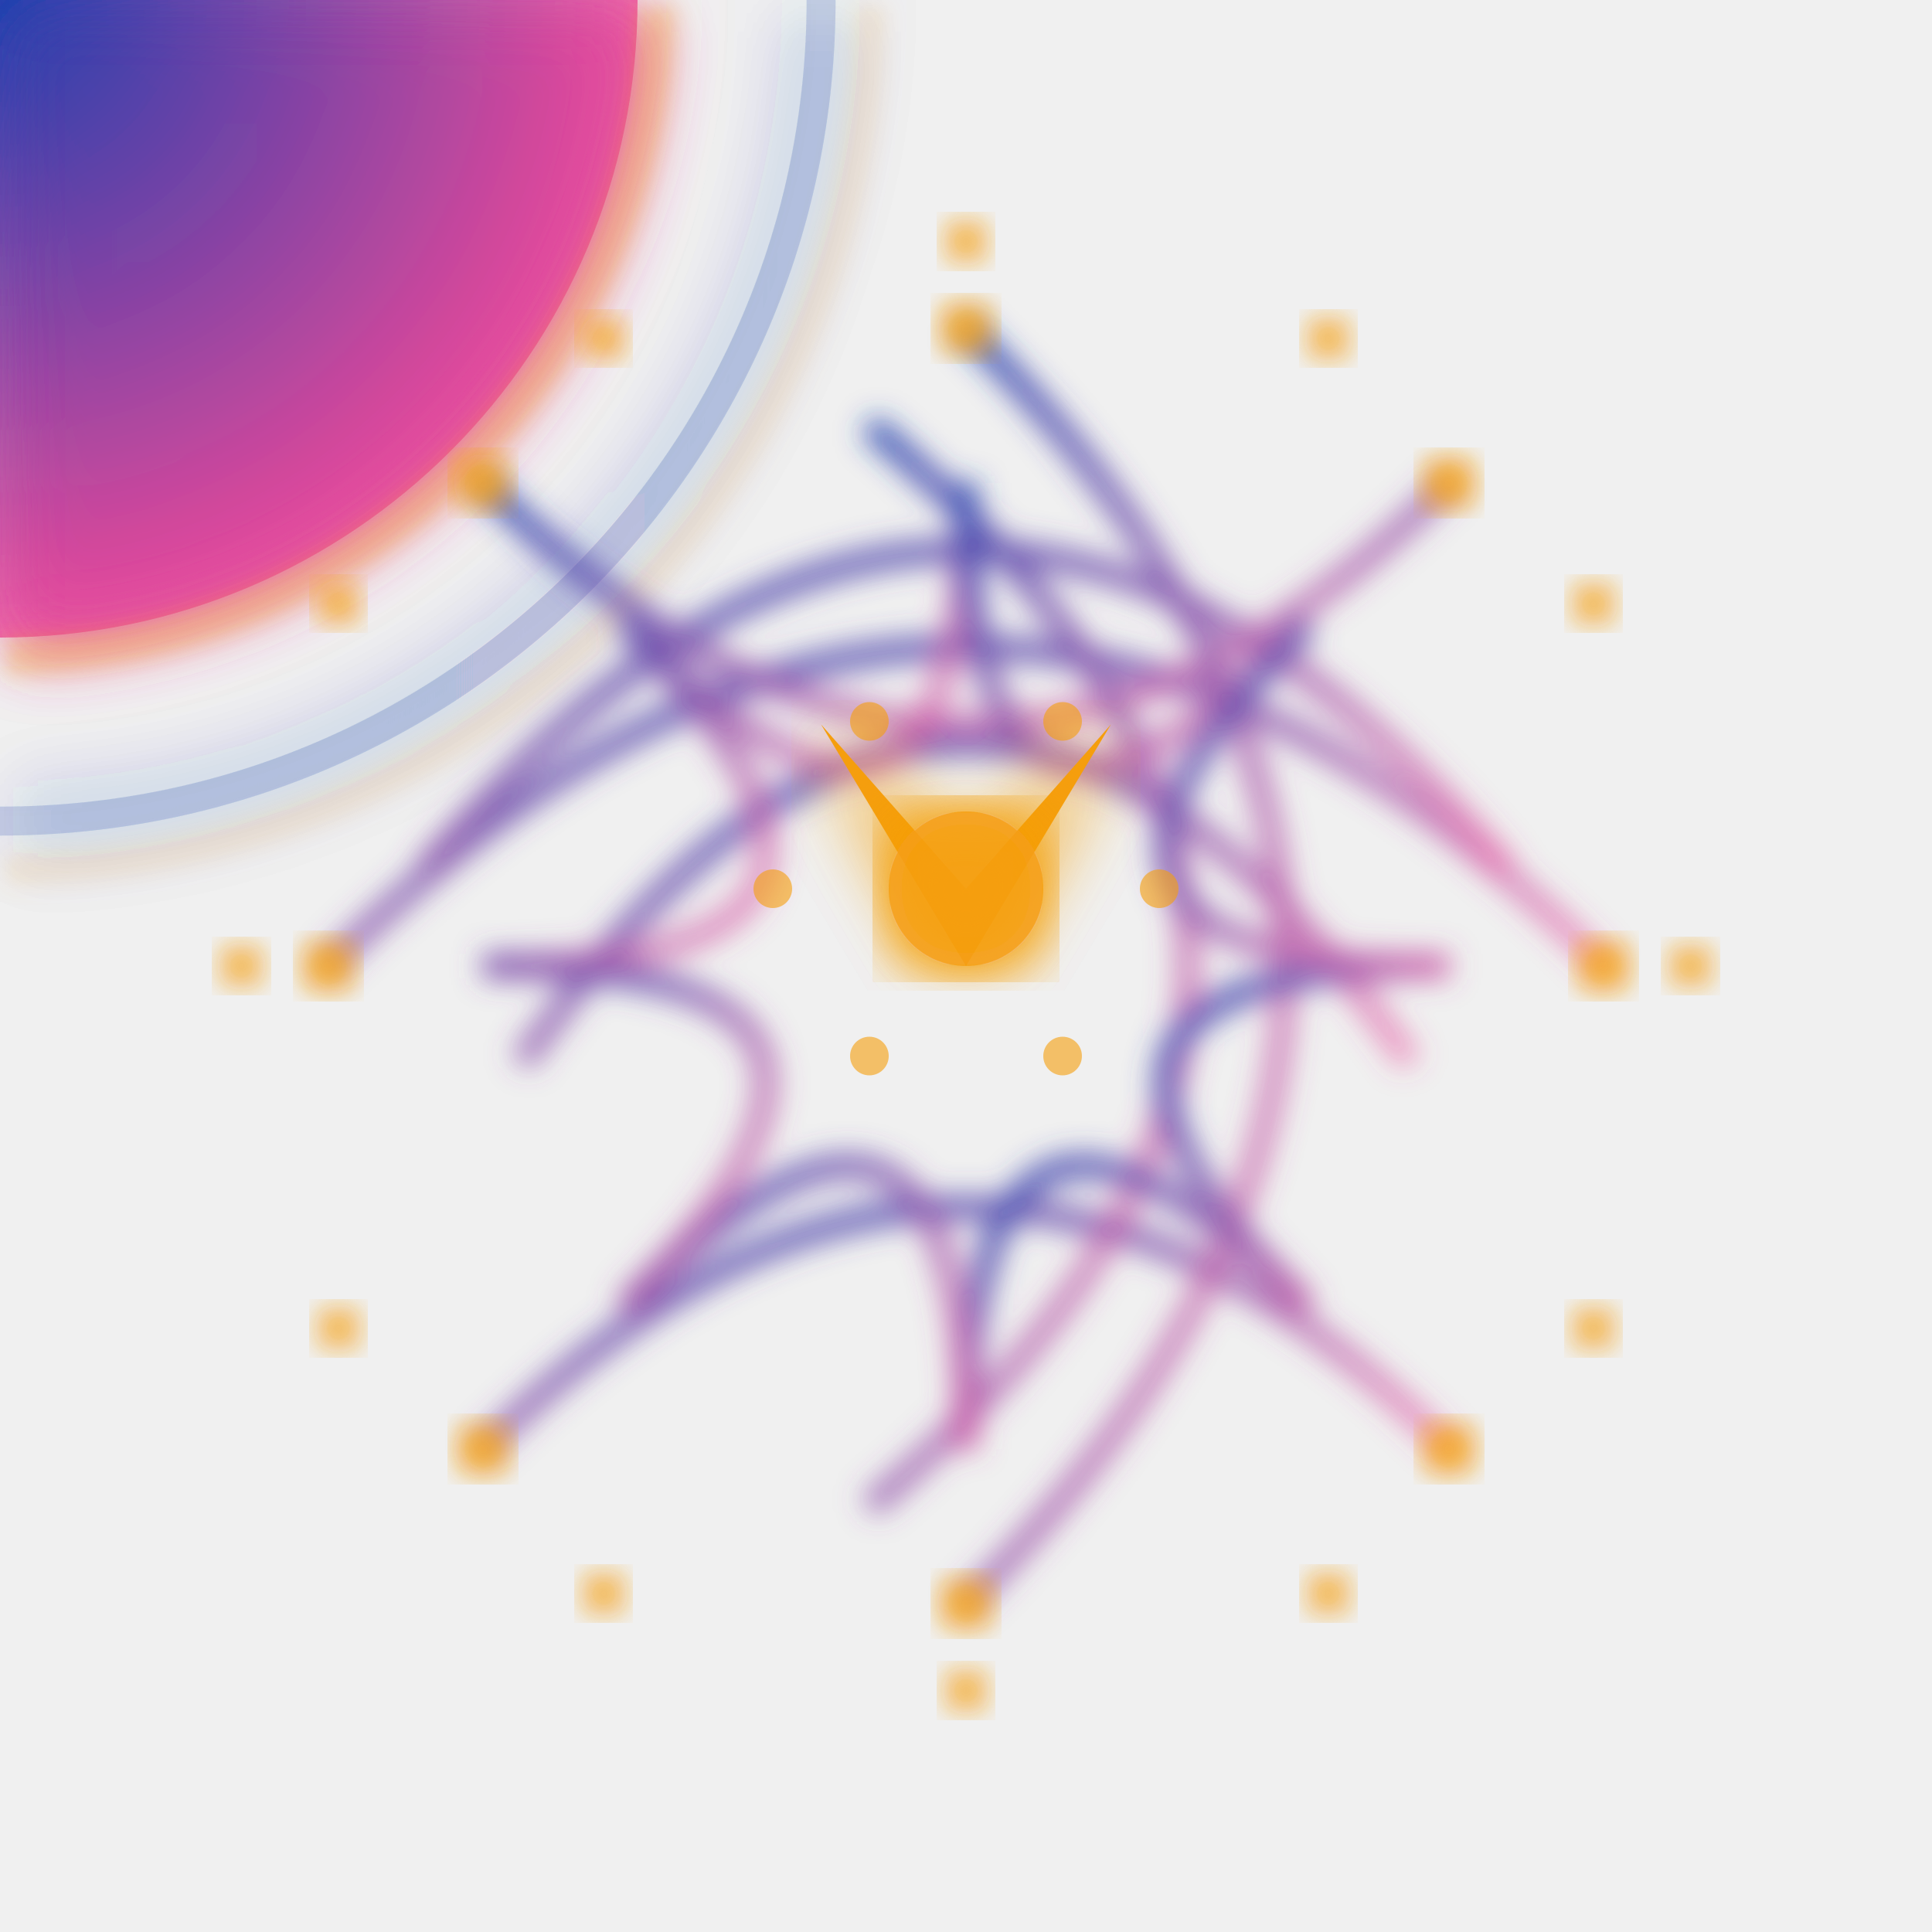
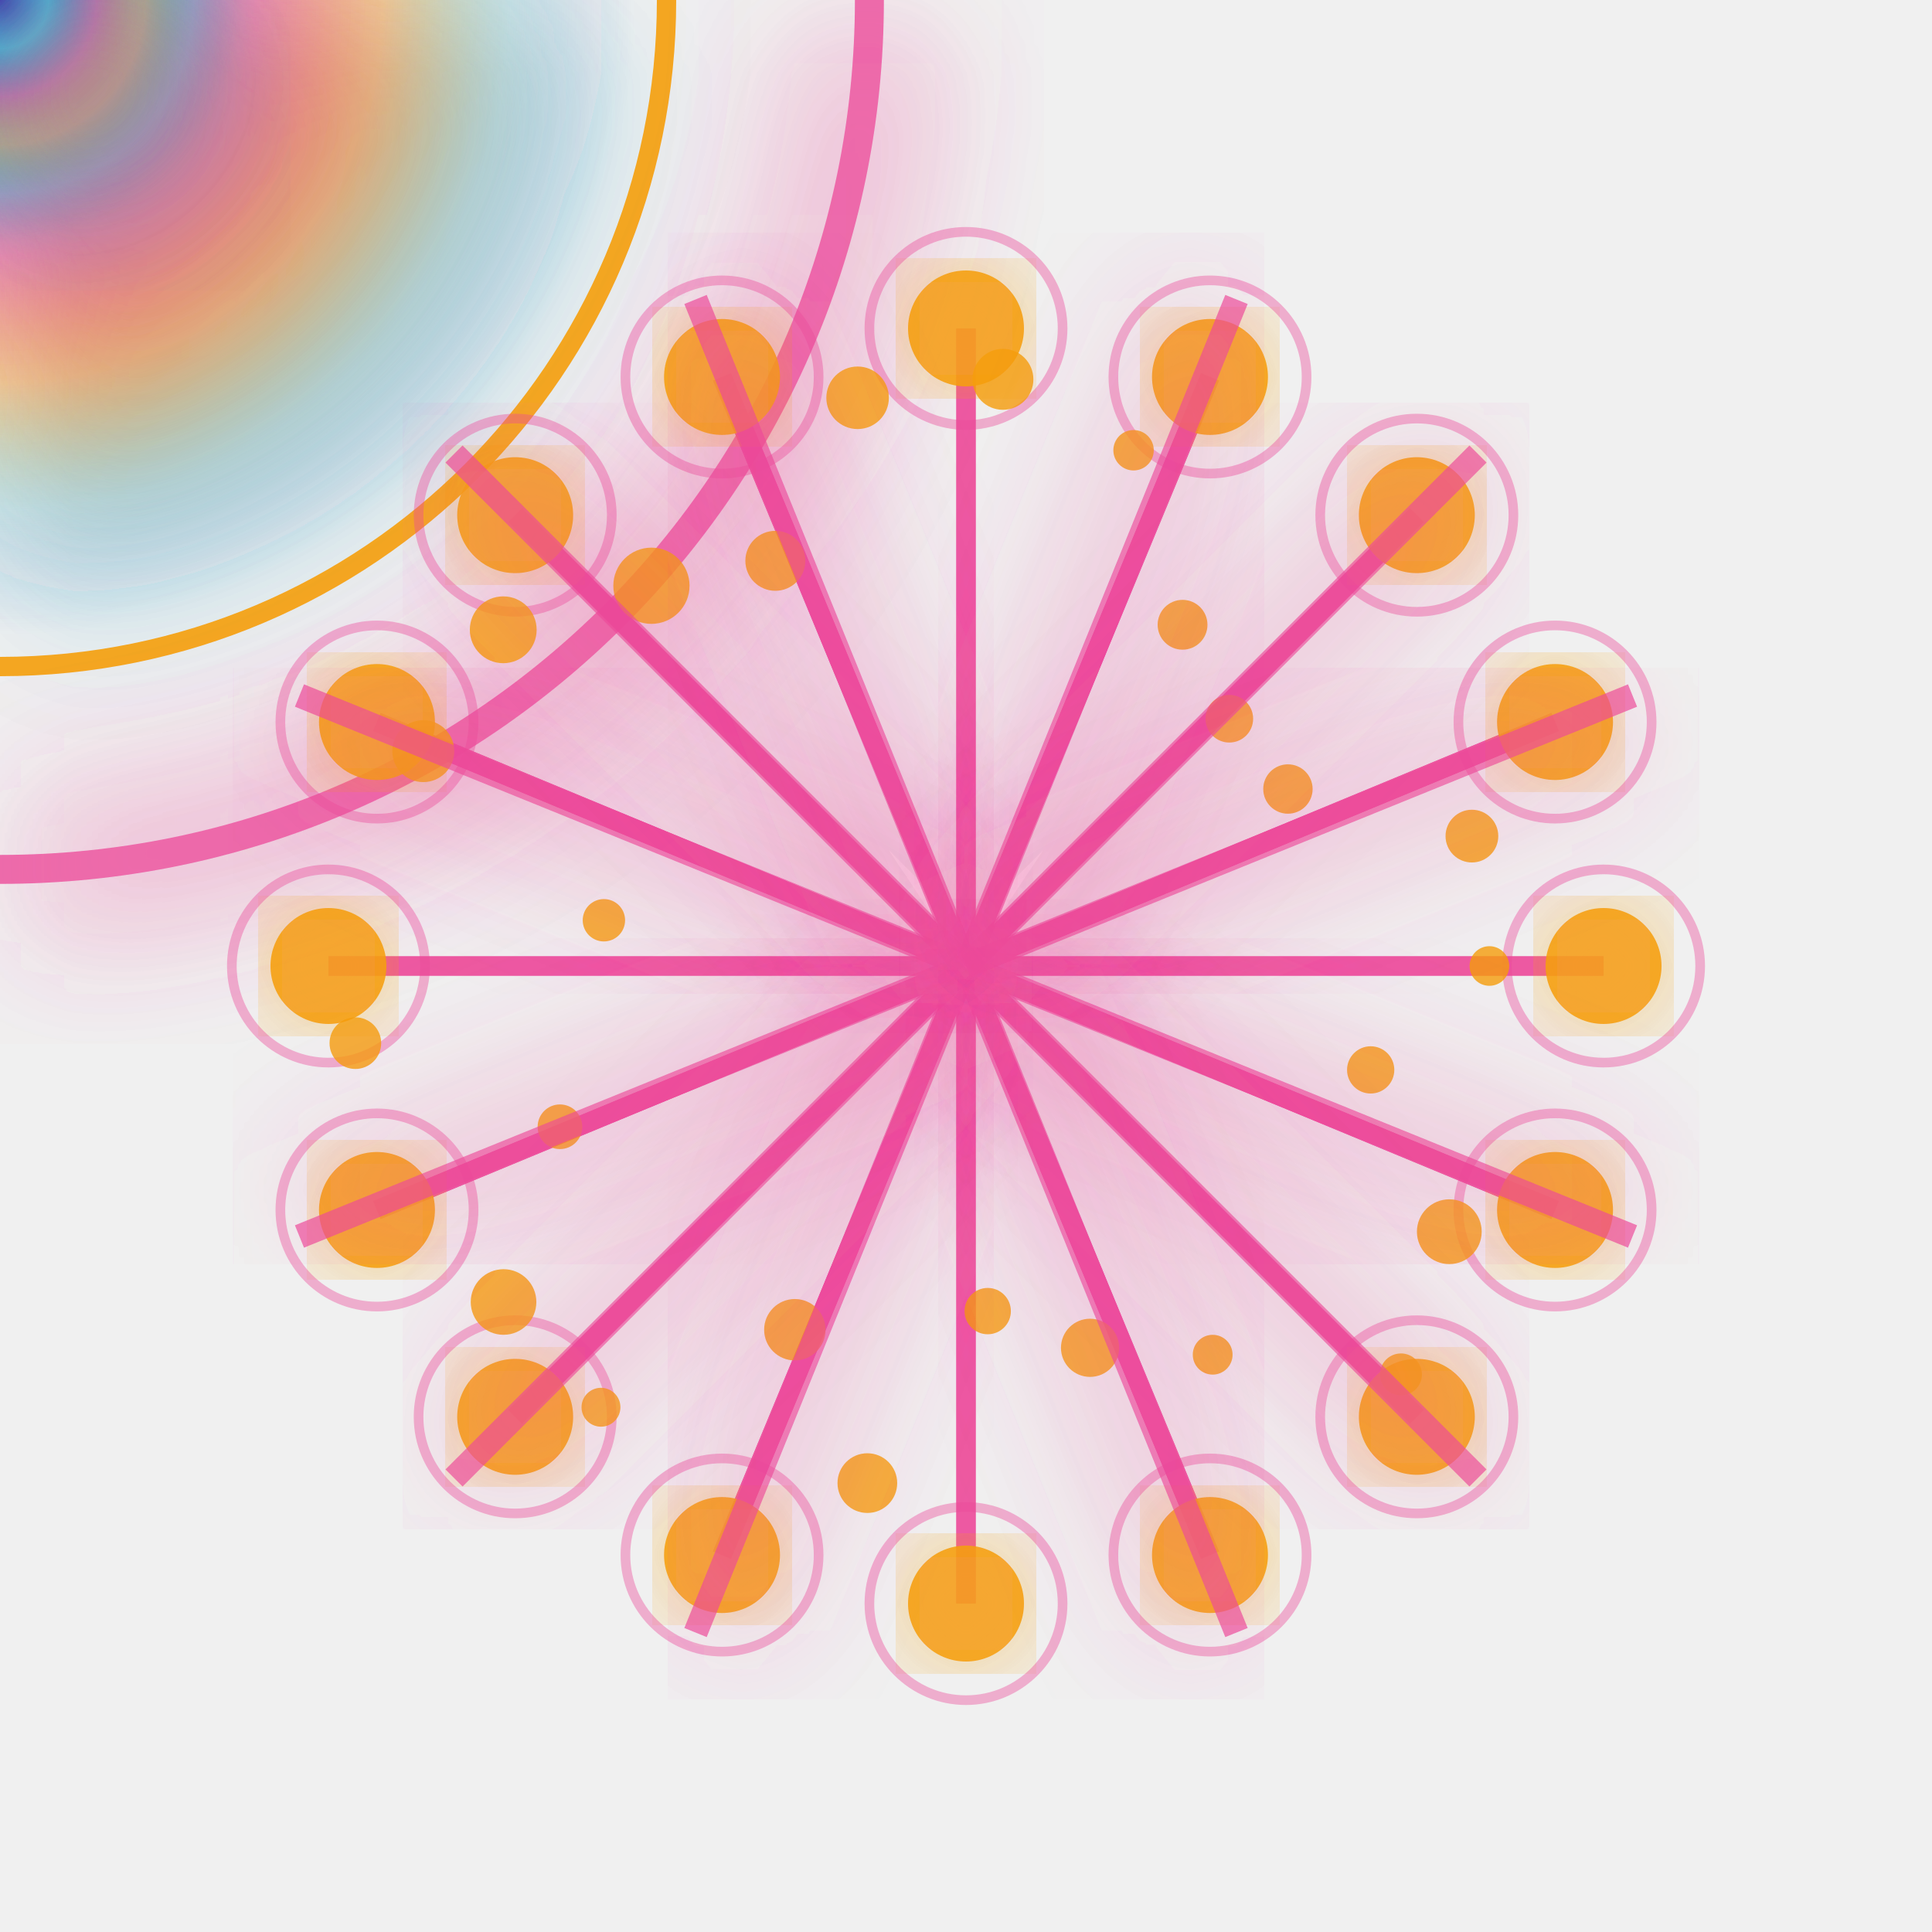
<svg xmlns="http://www.w3.org/2000/svg" baseProfile="full" height="200" version="1.1" viewBox="0 0 200 200" width="200">
  <defs>
-     <radialGradient cx="50%" cy="50%" id="advancedMoonGradient-creative" r="50%">
+     <radialGradient cx="50%" cy="50%" id="aiMoonGradient-creative" r="50%">
      <stop offset="0%" stop-color="#1e40af" stop-opacity="1.0" />
-       <stop offset="100%" stop-color="#ec4899" stop-opacity="0.8" />
+       <stop offset="20%" stop-color="#06b6d4" stop-opacity="0.8" />
+       <stop offset="40%" stop-color="#ec4899" stop-opacity="0.6" />
+       <stop offset="60%" stop-color="#f59e0b" stop-opacity="0.4" />
+       <stop offset="80%" stop-color="#06b6d4" stop-opacity="0.2" />
+       <stop offset="100%" stop-color="#1e40af" stop-opacity="0.0" />
    </radialGradient>
-     <radialGradient cx="50%" cy="50%" id="borderGradient-creative" r="50%">
-       <stop offset="0%" stop-color="#f59e0b" stop-opacity="0.8" />
-       <stop offset="100%" stop-color="#1e40af" stop-opacity="0.2" />
-     </radialGradient>
-     <filter id="mainGlow-creative">
-       <feGaussianBlur in="SourceGraphic" stdDeviation="4.0" />
+     <filter id="aiMainGlow-creative">
+       <feGaussianBlur in="SourceGraphic" stdDeviation="8.0" />
      <feMerge>
        <feMergeNode in="SourceGraphic" />
        <feMergeNode />
        <feMergeNode />
      </feMerge>
    </filter>
-     <filter id="detailGlow-creative">
-       <feGaussianBlur in="SourceGraphic" stdDeviation="1.5" />
+     <filter id="aiTurbulence-creative">
+       <feTurbulence baseFrequency="0.005" numOctaves="6" seed="42" stitchTiles="stitch" type="fractalNoise" />
    </filter>
-     <filter id="turbulence-creative">
-       <feTurbulence baseFrequency="0.02" numOctaves="3" seed="1" stitchTiles="stitch" type="fractalNoise" />
-       <feDisplacementMap in="SourceGraphic" in2="SourceGraphic" scale="8" />
-     </filter>
-     <mask id="depthMask-creative">
+     <mask id="aiDepthMask-creative">
      <circle cx="0" cy="0" fill="white" r="45%" />
    </mask>
-     <linearGradient id="neuralGradient-creative" x1="0%" x2="100%" y1="0%" y2="100%">
-       <stop offset="0%" stop-color="#1e40af" stop-opacity="1.0" />
-       <stop offset="100%" stop-color="#ec4899" stop-opacity="0.6" />
-     </linearGradient>
+     <pattern height="30" id="aiNeuralPattern-creative" patternUnits="userSpaceOnUse" width="30" x="0" y="0">
+       <line opacity="0.4" stroke="#ec4899" stroke-width="0.8" x1="0" x2="0" y1="0" y2="30" />
+       <line opacity="0.4" stroke="#ec4899" stroke-width="0.8" x1="0" x2="30" y1="0" y2="0" />
+       <line opacity="0.4" stroke="#ec4899" stroke-width="0.8" x1="5" x2="5" y1="0" y2="30" />
+       <line opacity="0.4" stroke="#ec4899" stroke-width="0.8" x1="0" x2="30" y1="5" y2="5" />
+       <line opacity="0.4" stroke="#ec4899" stroke-width="0.8" x1="10" x2="10" y1="0" y2="30" />
+       <line opacity="0.4" stroke="#ec4899" stroke-width="0.8" x1="0" x2="30" y1="10" y2="10" />
+       <line opacity="0.4" stroke="#ec4899" stroke-width="0.8" x1="15" x2="15" y1="0" y2="30" />
+       <line opacity="0.4" stroke="#ec4899" stroke-width="0.8" x1="0" x2="30" y1="15" y2="15" />
+       <line opacity="0.4" stroke="#ec4899" stroke-width="0.8" x1="20" x2="20" y1="0" y2="30" />
+       <line opacity="0.4" stroke="#ec4899" stroke-width="0.8" x1="0" x2="30" y1="20" y2="20" />
+       <line opacity="0.4" stroke="#ec4899" stroke-width="0.8" x1="25" x2="25" y1="0" y2="30" />
+       <line opacity="0.4" stroke="#ec4899" stroke-width="0.8" x1="0" x2="30" y1="25" y2="25" />
+       <line opacity="0.4" stroke="#ec4899" stroke-width="0.8" x1="30" x2="30" y1="0" y2="30" />
+       <line opacity="0.4" stroke="#ec4899" stroke-width="0.8" x1="0" x2="30" y1="30" y2="30" />
+     </pattern>
  </defs>
-   <circle cx="0" cy="0" fill="none" filter="url(#mainGlow-creative)" opacity="1.0" r="85" stroke="url(#borderGradient-creative)" stroke-width="3">
-     <animate attributeName="opacity" dur="2.0s" repeatCount="indefinite" values="1.0;0.3;1.0" />
-   </circle>
-   <circle cx="0" cy="0" fill="none" filter="url(#detailGlow-creative)" opacity="0.4" r="90" stroke="#f59e0b" stroke-width="1">
-     <animate attributeName="r" dur="1.5s" repeatCount="indefinite" values="90;100;90" />
-   </circle>
-   <circle cx="0" cy="0" fill="url(#advancedMoonGradient-creative)" filter="url(#mainGlow-creative)" r="66">
-     <animate attributeName="r" dur="1.25s" repeatCount="indefinite" values="66;71.28;66" />
-   </circle>
-   <circle cx="0" cy="0" fill="none" filter="url(#detailGlow-creative)" opacity="0.6" r="68" stroke="#f59e0b" stroke-width="2" />
-   <g fill="none" filter="url(#detailGlow-creative)" opacity="0.9" stroke="url(#neuralGradient-creative)" stroke-width="2.5">
-     <path d="M34 100 Q100 34 166 100">
-       <animate attributeName="stroke-dashoffset" begin="0.0s" dur="2.5s" repeatCount="indefinite" values="0;-200;0" />
-       <animate attributeName="opacity" begin="0.0s" dur="2.0s" repeatCount="indefinite" values="0.9;0.4;0.9" />
-     </path>
-     <path d="M44 90 Q100 24 156 90">
-       <animate attributeName="stroke-dashoffset" begin="0.3s" dur="2.5s" repeatCount="indefinite" values="0;-200;0" />
-       <animate attributeName="opacity" begin="0.2s" dur="2.0s" repeatCount="indefinite" values="0.9;0.4;0.9" />
-     </path>
-     <path d="M54 110 Q100 44 146 110">
-       <animate attributeName="stroke-dashoffset" begin="0.6s" dur="2.5s" repeatCount="indefinite" values="0;-200;0" />
-       <animate attributeName="opacity" begin="0.4s" dur="2.0s" repeatCount="indefinite" values="0.9;0.4;0.9" />
-     </path>
-     <path d="M50 50 Q100 100 150 50">
-       <animate attributeName="stroke-dashoffset" begin="0.9s" dur="2.5s" repeatCount="indefinite" values="0;-200;0" />
-       <animate attributeName="opacity" begin="0.6s" dur="2.0s" repeatCount="indefinite" values="0.9;0.4;0.9" />
-     </path>
-     <path d="M50 150 Q100 100 150 150">
-       <animate attributeName="stroke-dashoffset" begin="1.2s" dur="2.5s" repeatCount="indefinite" values="0;-200;0" />
-       <animate attributeName="opacity" begin="0.8s" dur="2.0s" repeatCount="indefinite" values="0.9;0.4;0.9" />
-     </path>
-     <path d="M100 34 Q166 100 100 166">
-       <animate attributeName="stroke-dashoffset" begin="1.5s" dur="2.5s" repeatCount="indefinite" values="0;-200;0" />
-       <animate attributeName="opacity" begin="1.0s" dur="2.0s" repeatCount="indefinite" values="0.9;0.4;0.9" />
-     </path>
-     <path d="M90 44 Q156 100 90 156">
-       <animate attributeName="stroke-dashoffset" begin="1.8s" dur="2.5s" repeatCount="indefinite" values="0;-200;0" />
-       <animate attributeName="opacity" begin="1.2s" dur="2.0s" repeatCount="indefinite" values="0.9;0.4;0.9" />
-     </path>
-     <path d="M150.0 100.0 Q100 100 135.355 135.355">
-       <animate attributeName="stroke-dashoffset" begin="2.1s" dur="2.5s" repeatCount="indefinite" values="0;-200;0" />
-       <animate attributeName="opacity" begin="1.4s" dur="2.0s" repeatCount="indefinite" values="0.9;0.4;0.9" />
-     </path>
-     <path d="M135.355 135.355 Q100 100 100.0 150.0">
-       <animate attributeName="stroke-dashoffset" begin="2.4s" dur="2.5s" repeatCount="indefinite" values="0;-200;0" />
-       <animate attributeName="opacity" begin="1.6s" dur="2.0s" repeatCount="indefinite" values="0.9;0.4;0.9" />
-     </path>
-     <path d="M100.0 150.0 Q100 100 64.645 135.355">
-       <animate attributeName="stroke-dashoffset" begin="2.7s" dur="2.5s" repeatCount="indefinite" values="0;-200;0" />
-       <animate attributeName="opacity" begin="1.8s" dur="2.0s" repeatCount="indefinite" values="0.9;0.4;0.9" />
-     </path>
-     <path d="M64.645 135.355 Q100 100 50.0 100.0">
-       <animate attributeName="stroke-dashoffset" begin="3.0s" dur="2.5s" repeatCount="indefinite" values="0;-200;0" />
-       <animate attributeName="opacity" begin="2.0s" dur="2.0s" repeatCount="indefinite" values="0.9;0.4;0.9" />
-     </path>
-     <path d="M50.0 100.0 Q100 100 64.645 64.645">
-       <animate attributeName="stroke-dashoffset" begin="3.3s" dur="2.5s" repeatCount="indefinite" values="0;-200;0" />
-       <animate attributeName="opacity" begin="2.2s" dur="2.0s" repeatCount="indefinite" values="0.9;0.4;0.9" />
-     </path>
-     <path d="M64.645 64.645 Q100 100 100 50.0">
-       <animate attributeName="stroke-dashoffset" begin="3.6s" dur="2.5s" repeatCount="indefinite" values="0;-200;0" />
-       <animate attributeName="opacity" begin="2.4s" dur="2.0s" repeatCount="indefinite" values="0.9;0.4;0.9" />
-     </path>
-     <path d="M100 50.0 Q100 100 135.355 64.645">
-       <animate attributeName="stroke-dashoffset" begin="3.9s" dur="2.5s" repeatCount="indefinite" values="0;-200;0" />
-       <animate attributeName="opacity" begin="2.6s" dur="2.0s" repeatCount="indefinite" values="0.9;0.4;0.9" />
-     </path>
-     <path d="M135.355 64.645 Q100 100 150.0 100">
-       <animate attributeName="stroke-dashoffset" begin="4.2s" dur="2.5s" repeatCount="indefinite" values="0;-200;0" />
-       <animate attributeName="opacity" begin="2.8s" dur="2.0s" repeatCount="indefinite" values="0.9;0.4;0.9" />
-     </path>
+   <circle cx="0" cy="0" fill="url(#aiMoonGradient-creative)" filter="url(#aiMainGlow-creative)" r="66" />
+   <circle cx="0" cy="0" fill="none" opacity="0.9" r="69" stroke="#f59e0b" stroke-width="2" />
+   <circle cx="0" cy="0" fill="none" filter="url(#aiMainGlow-creative)" opacity="0.8" r="90" stroke="#ec4899" stroke-width="3">
+     <animate attributeName="opacity" dur="2.5s" repeatCount="indefinite" values="0.8;0.2;0.8" />
+   </circle>
+   <circle cx="0" cy="0" fill="url(#aiMoonGradient-creative)" filter="url(#aiMainGlow-creative)" r="25" />
+   <g filter="url(#aiMainGlow-creative)" opacity="0.9">
+     <path d="M92 88 L100 96 L108 88 L100 100 Z" fill="white" opacity="0.9" />
  </g>
-   <circle cx="34" cy="100" fill="#f59e0b" filter="url(#detailGlow-creative)" opacity="0.8" r="3">
-     <animate attributeName="opacity" begin="0.0s" dur="1.0s" repeatCount="indefinite" values="0.8;1.0;0.8" />
-   </circle>
-   <circle cx="166" cy="100" fill="#f59e0b" filter="url(#detailGlow-creative)" opacity="0.8" r="3">
-     <animate attributeName="opacity" begin="0.2s" dur="1.0s" repeatCount="indefinite" values="0.8;1.0;0.8" />
-   </circle>
-   <circle cx="100" cy="34" fill="#f59e0b" filter="url(#detailGlow-creative)" opacity="0.8" r="3">
-     <animate attributeName="opacity" begin="0.4s" dur="1.0s" repeatCount="indefinite" values="0.8;1.0;0.8" />
-   </circle>
-   <circle cx="100" cy="166" fill="#f59e0b" filter="url(#detailGlow-creative)" opacity="0.8" r="3">
-     <animate attributeName="opacity" begin="0.6s" dur="1.0s" repeatCount="indefinite" values="0.8;1.0;0.8" />
-   </circle>
-   <circle cx="50" cy="50" fill="#f59e0b" filter="url(#detailGlow-creative)" opacity="0.8" r="3">
-     <animate attributeName="opacity" begin="0.8s" dur="1.0s" repeatCount="indefinite" values="0.8;1.0;0.8" />
-   </circle>
-   <circle cx="150" cy="50" fill="#f59e0b" filter="url(#detailGlow-creative)" opacity="0.8" r="3">
-     <animate attributeName="opacity" begin="1.0s" dur="1.0s" repeatCount="indefinite" values="0.8;1.0;0.8" />
-   </circle>
-   <circle cx="50" cy="150" fill="#f59e0b" filter="url(#detailGlow-creative)" opacity="0.8" r="3">
-     <animate attributeName="opacity" begin="1.2s" dur="1.0s" repeatCount="indefinite" values="0.8;1.0;0.8" />
-   </circle>
-   <circle cx="150" cy="150" fill="#f59e0b" filter="url(#detailGlow-creative)" opacity="0.8" r="3">
-     <animate attributeName="opacity" begin="1.4s" dur="1.0s" repeatCount="indefinite" values="0.8;1.0;0.8" />
-   </circle>
-   <g>
-     <path d="M85 75 L100 92 L115 75 L100 100 Z" fill="#f59e0b" filter="url(#mainGlow-creative)">
-       <animate attributeName="opacity" dur="1.0s" repeatCount="indefinite" values="0.9;1.0;0.9" />
-     </path>
-     <circle cx="100" cy="92" fill="#f59e0b" filter="url(#mainGlow-creative)" opacity="0.9" r="8">
-       <animate attributeName="r" dur="1.25s" repeatCount="indefinite" values="8;12;8" />
-     </circle>
-     <g>
-       <circle cx="120.0" cy="92.0" fill="#f59e0b" opacity="0.6" r="2">
-         <animate attributeName="opacity" begin="0.0s" dur="1.5s" repeatCount="indefinite" values="0.6;1.0;0.6" />
-       </circle>
-       <circle cx="110.0" cy="109.321" fill="#f59e0b" opacity="0.6" r="2">
-         <animate attributeName="opacity" begin="0.3s" dur="1.5s" repeatCount="indefinite" values="0.6;1.0;0.6" />
-       </circle>
-       <circle cx="90.0" cy="109.321" fill="#f59e0b" opacity="0.6" r="2">
-         <animate attributeName="opacity" begin="0.6s" dur="1.5s" repeatCount="indefinite" values="0.6;1.0;0.6" />
-       </circle>
-       <circle cx="80.0" cy="92.0" fill="#f59e0b" opacity="0.6" r="2">
-         <animate attributeName="opacity" begin="0.9s" dur="1.5s" repeatCount="indefinite" values="0.6;1.0;0.6" />
-       </circle>
-       <circle cx="90" cy="74.679" fill="#f59e0b" opacity="0.6" r="2">
-         <animate attributeName="opacity" begin="1.2s" dur="1.5s" repeatCount="indefinite" values="0.6;1.0;0.6" />
-       </circle>
-       <circle cx="110.0" cy="74.679" fill="#f59e0b" opacity="0.6" r="2">
-         <animate attributeName="opacity" begin="1.5s" dur="1.5s" repeatCount="indefinite" values="0.6;1.0;0.6" />
-       </circle>
-     </g>
+   <g fill="none" opacity="0.9" stroke="#ec4899" stroke-width="2">
+     <path d="M166.0,100.0 L34.0,100" />
+     <path d="M160.976,125.257 L39.024,74.743" />
+     <path d="M146.669,146.669 L53.331,53.331" />
+     <path d="M125.257,160.976 L74.743,39.024" />
+     <path d="M100.0,166.0 L100,34.0" />
+     <path d="M74.743,160.976 L125.257,39.024" />
+     <path d="M53.331,146.669 L146.669,53.331" />
+     <path d="M39.024,125.257 L160.976,74.743" />
+     <path d="M34.0,100 L166.0,100" />
+     <path d="M39.024,74.743 L160.976,125.257" />
+     <path d="M53.331,53.331 L146.669,146.669" />
+     <path d="M74.743,39.024 L125.257,160.976" />
+     <path d="M100,34.0 L100,166.0" />
+     <path d="M125.257,39.024 L74.743,160.976" />
+     <path d="M146.669,53.331 L53.331,146.669" />
+     <path d="M160.976,74.743 L39.024,125.257" />
  </g>
-   <circle cx="175.0" cy="100.0" fill="#f59e0b" filter="url(#detailGlow-creative)" opacity="0.7" r="2.5">
-     <animate attributeName="opacity" begin="0.0s" dur="1.25s" repeatCount="indefinite" values="0.7;1.0;0.7" />
-     <animate attributeName="cx" begin="0.0s" dur="2.0s" repeatCount="indefinite" values="175.0;179.33;175.0" />
-     <animate attributeName="cy" begin="0.0s" dur="2.0s" repeatCount="indefinite" values="100.0;102.5;100.0" />
-   </circle>
-   <circle cx="164.952" cy="137.5" fill="#f59e0b" filter="url(#detailGlow-creative)" opacity="0.7" r="2.5">
-     <animate attributeName="opacity" begin="0.2s" dur="1.25s" repeatCount="indefinite" values="0.7;1.0;0.7" />
-     <animate attributeName="cx" begin="0.1s" dur="2.0s" repeatCount="indefinite" values="164.952;167.452;164.952" />
-     <animate attributeName="cy" begin="0.1s" dur="2.0s" repeatCount="indefinite" values="137.5;141.83;137.5" />
-   </circle>
-   <circle cx="137.5" cy="164.952" fill="#f59e0b" filter="url(#detailGlow-creative)" opacity="0.7" r="2.5">
-     <animate attributeName="opacity" begin="0.4s" dur="1.25s" repeatCount="indefinite" values="0.7;1.0;0.7" />
-     <animate attributeName="cx" begin="0.2s" dur="2.0s" repeatCount="indefinite" values="137.5;137.5;137.5" />
-     <animate attributeName="cy" begin="0.2s" dur="2.0s" repeatCount="indefinite" values="164.952;169.952;164.952" />
-   </circle>
-   <circle cx="100.0" cy="175.0" fill="#f59e0b" filter="url(#detailGlow-creative)" opacity="0.7" r="2.5">
-     <animate attributeName="opacity" begin="0.6s" dur="1.25s" repeatCount="indefinite" values="0.7;1.0;0.7" />
-     <animate attributeName="cx" begin="0.3s" dur="2.0s" repeatCount="indefinite" values="100.0;97.5;100.0" />
-     <animate attributeName="cy" begin="0.3s" dur="2.0s" repeatCount="indefinite" values="175.0;179.33;175.0" />
-   </circle>
-   <circle cx="62.5" cy="164.952" fill="#f59e0b" filter="url(#detailGlow-creative)" opacity="0.7" r="2.5">
-     <animate attributeName="opacity" begin="0.8s" dur="1.25s" repeatCount="indefinite" values="0.7;1.0;0.7" />
-     <animate attributeName="cx" begin="0.4s" dur="2.0s" repeatCount="indefinite" values="62.5;58.17;62.5" />
-     <animate attributeName="cy" begin="0.4s" dur="2.0s" repeatCount="indefinite" values="164.952;167.452;164.952" />
-   </circle>
-   <circle cx="35.048" cy="137.5" fill="#f59e0b" filter="url(#detailGlow-creative)" opacity="0.7" r="2.5">
-     <animate attributeName="opacity" begin="1.0s" dur="1.25s" repeatCount="indefinite" values="0.7;1.0;0.7" />
-     <animate attributeName="cx" begin="0.5s" dur="2.0s" repeatCount="indefinite" values="35.048;30.048;35.048" />
-     <animate attributeName="cy" begin="0.5s" dur="2.0s" repeatCount="indefinite" values="137.5;137.5;137.5" />
-   </circle>
-   <circle cx="25.0" cy="100" fill="#f59e0b" filter="url(#detailGlow-creative)" opacity="0.7" r="2.5">
-     <animate attributeName="opacity" begin="1.2s" dur="1.25s" repeatCount="indefinite" values="0.7;1.0;0.7" />
-     <animate attributeName="cx" begin="0.6s" dur="2.0s" repeatCount="indefinite" values="25.0;20.67;25.0" />
-     <animate attributeName="cy" begin="0.6s" dur="2.0s" repeatCount="indefinite" values="100;97.5;100" />
-   </circle>
-   <circle cx="35.048" cy="62.5" fill="#f59e0b" filter="url(#detailGlow-creative)" opacity="0.7" r="2.5">
-     <animate attributeName="opacity" begin="1.4s" dur="1.25s" repeatCount="indefinite" values="0.7;1.0;0.7" />
-     <animate attributeName="cx" begin="0.7s" dur="2.0s" repeatCount="indefinite" values="35.048;32.548;35.048" />
-     <animate attributeName="cy" begin="0.7s" dur="2.0s" repeatCount="indefinite" values="62.5;58.17;62.5" />
-   </circle>
-   <circle cx="62.5" cy="35.048" fill="#f59e0b" filter="url(#detailGlow-creative)" opacity="0.7" r="2.5">
-     <animate attributeName="opacity" begin="1.6s" dur="1.25s" repeatCount="indefinite" values="0.7;1.0;0.7" />
-     <animate attributeName="cx" begin="0.8s" dur="2.0s" repeatCount="indefinite" values="62.5;62.5;62.5" />
-     <animate attributeName="cy" begin="0.8s" dur="2.0s" repeatCount="indefinite" values="35.048;30.048;35.048" />
-   </circle>
-   <circle cx="100" cy="25.0" fill="#f59e0b" filter="url(#detailGlow-creative)" opacity="0.7" r="2.5">
-     <animate attributeName="opacity" begin="1.8s" dur="1.25s" repeatCount="indefinite" values="0.7;1.0;0.7" />
-     <animate attributeName="cx" begin="0.9s" dur="2.0s" repeatCount="indefinite" values="100;102.5;100" />
-     <animate attributeName="cy" begin="0.9s" dur="2.0s" repeatCount="indefinite" values="25.0;20.67;25.0" />
-   </circle>
-   <circle cx="137.5" cy="35.048" fill="#f59e0b" filter="url(#detailGlow-creative)" opacity="0.7" r="2.5">
-     <animate attributeName="opacity" begin="2.0s" dur="1.25s" repeatCount="indefinite" values="0.7;1.0;0.7" />
-     <animate attributeName="cx" begin="1.0s" dur="2.0s" repeatCount="indefinite" values="137.5;141.83;137.5" />
-     <animate attributeName="cy" begin="1.0s" dur="2.0s" repeatCount="indefinite" values="35.048;32.548;35.048" />
-   </circle>
-   <circle cx="164.952" cy="62.5" fill="#f59e0b" filter="url(#detailGlow-creative)" opacity="0.7" r="2.5">
-     <animate attributeName="opacity" begin="2.2s" dur="1.25s" repeatCount="indefinite" values="0.7;1.0;0.7" />
-     <animate attributeName="cx" begin="1.1s" dur="2.0s" repeatCount="indefinite" values="164.952;169.952;164.952" />
-     <animate attributeName="cy" begin="1.1s" dur="2.0s" repeatCount="indefinite" values="62.5;62.5;62.5" />
-   </circle>
+   <circle cx="166.0" cy="100.0" fill="#f59e0b" filter="url(#aiMainGlow-creative)" opacity="0.9" r="6" />
+   <circle cx="166.0" cy="100.0" fill="none" opacity="0.4" r="10" stroke="#ec4899" stroke-width="1" />
+   <circle cx="160.976" cy="125.257" fill="#f59e0b" filter="url(#aiMainGlow-creative)" opacity="0.9" r="6" />
+   <circle cx="160.976" cy="125.257" fill="none" opacity="0.4" r="10" stroke="#ec4899" stroke-width="1" />
+   <circle cx="146.669" cy="146.669" fill="#f59e0b" filter="url(#aiMainGlow-creative)" opacity="0.9" r="6" />
+   <circle cx="146.669" cy="146.669" fill="none" opacity="0.4" r="10" stroke="#ec4899" stroke-width="1" />
+   <circle cx="125.257" cy="160.976" fill="#f59e0b" filter="url(#aiMainGlow-creative)" opacity="0.9" r="6" />
+   <circle cx="125.257" cy="160.976" fill="none" opacity="0.4" r="10" stroke="#ec4899" stroke-width="1" />
+   <circle cx="100.0" cy="166.0" fill="#f59e0b" filter="url(#aiMainGlow-creative)" opacity="0.9" r="6" />
+   <circle cx="100.0" cy="166.0" fill="none" opacity="0.4" r="10" stroke="#ec4899" stroke-width="1" />
+   <circle cx="74.743" cy="160.976" fill="#f59e0b" filter="url(#aiMainGlow-creative)" opacity="0.9" r="6" />
+   <circle cx="74.743" cy="160.976" fill="none" opacity="0.4" r="10" stroke="#ec4899" stroke-width="1" />
+   <circle cx="53.331" cy="146.669" fill="#f59e0b" filter="url(#aiMainGlow-creative)" opacity="0.9" r="6" />
+   <circle cx="53.331" cy="146.669" fill="none" opacity="0.4" r="10" stroke="#ec4899" stroke-width="1" />
+   <circle cx="39.024" cy="125.257" fill="#f59e0b" filter="url(#aiMainGlow-creative)" opacity="0.9" r="6" />
+   <circle cx="39.024" cy="125.257" fill="none" opacity="0.4" r="10" stroke="#ec4899" stroke-width="1" />
+   <circle cx="34.0" cy="100" fill="#f59e0b" filter="url(#aiMainGlow-creative)" opacity="0.9" r="6" />
+   <circle cx="34.0" cy="100" fill="none" opacity="0.4" r="10" stroke="#ec4899" stroke-width="1" />
+   <circle cx="39.024" cy="74.743" fill="#f59e0b" filter="url(#aiMainGlow-creative)" opacity="0.9" r="6" />
+   <circle cx="39.024" cy="74.743" fill="none" opacity="0.4" r="10" stroke="#ec4899" stroke-width="1" />
+   <circle cx="53.331" cy="53.331" fill="#f59e0b" filter="url(#aiMainGlow-creative)" opacity="0.9" r="6" />
+   <circle cx="53.331" cy="53.331" fill="none" opacity="0.4" r="10" stroke="#ec4899" stroke-width="1" />
+   <circle cx="74.743" cy="39.024" fill="#f59e0b" filter="url(#aiMainGlow-creative)" opacity="0.9" r="6" />
+   <circle cx="74.743" cy="39.024" fill="none" opacity="0.4" r="10" stroke="#ec4899" stroke-width="1" />
+   <circle cx="100" cy="34.0" fill="#f59e0b" filter="url(#aiMainGlow-creative)" opacity="0.9" r="6" />
+   <circle cx="100" cy="34.0" fill="none" opacity="0.4" r="10" stroke="#ec4899" stroke-width="1" />
+   <circle cx="125.257" cy="39.024" fill="#f59e0b" filter="url(#aiMainGlow-creative)" opacity="0.9" r="6" />
+   <circle cx="125.257" cy="39.024" fill="none" opacity="0.4" r="10" stroke="#ec4899" stroke-width="1" />
+   <circle cx="146.669" cy="53.331" fill="#f59e0b" filter="url(#aiMainGlow-creative)" opacity="0.9" r="6" />
+   <circle cx="146.669" cy="53.331" fill="none" opacity="0.4" r="10" stroke="#ec4899" stroke-width="1" />
+   <circle cx="160.976" cy="74.743" fill="#f59e0b" filter="url(#aiMainGlow-creative)" opacity="0.9" r="6" />
+   <circle cx="160.976" cy="74.743" fill="none" opacity="0.4" r="10" stroke="#ec4899" stroke-width="1" />
+   <circle cx="154.183" cy="100.0" fill="#f59e0b" opacity="0.8" r="2.05">
+     <animate attributeName="opacity" begin="0.0s" dur="1.5s" repeatCount="indefinite" values="0.8;0.2;0.8" />
+   </circle>
+   <circle cx="141.892" cy="110.756" fill="#f59e0b" opacity="0.8" r="2.446">
+     <animate attributeName="opacity" begin="0.1s" dur="1.5s" repeatCount="indefinite" values="0.8;0.2;0.8" />
+   </circle>
+   <circle cx="150.032" cy="127.505" fill="#f59e0b" opacity="0.8" r="3.353">
+     <animate attributeName="opacity" begin="0.2s" dur="1.5s" repeatCount="indefinite" values="0.8;0.2;0.8" />
+   </circle>
+   <circle cx="145.025" cy="142.281" fill="#f59e0b" opacity="0.8" r="2.174">
+     <animate attributeName="opacity" begin="0.3s" dur="1.5s" repeatCount="indefinite" values="0.8;0.2;0.8" />
+   </circle>
+   <circle cx="125.536" cy="140.239" fill="#f59e0b" opacity="0.8" r="2.06">
+     <animate attributeName="opacity" begin="0.4s" dur="1.5s" repeatCount="indefinite" values="0.8;0.2;0.8" />
+   </circle>
+   <circle cx="112.842" cy="139.525" fill="#f59e0b" opacity="0.8" r="3.011">
+     <animate attributeName="opacity" begin="0.5s" dur="1.5s" repeatCount="indefinite" values="0.8;0.2;0.8" />
+   </circle>
+   <circle cx="102.248" cy="135.725" fill="#f59e0b" opacity="0.8" r="2.398">
+     <animate attributeName="opacity" begin="0.6s" dur="1.5s" repeatCount="indefinite" values="0.8;0.2;0.8" />
+   </circle>
+   <circle cx="89.788" cy="153.531" fill="#f59e0b" opacity="0.8" r="3.09">
+     <animate attributeName="opacity" begin="0.7s" dur="1.5s" repeatCount="indefinite" values="0.8;0.2;0.8" />
+   </circle>
+   <circle cx="82.282" cy="137.653" fill="#f59e0b" opacity="0.8" r="3.179">
+     <animate attributeName="opacity" begin="0.8s" dur="1.5s" repeatCount="indefinite" values="0.8;0.2;0.8" />
+   </circle>
+   <circle cx="62.212" cy="145.678" fill="#f59e0b" opacity="0.8" r="2.013">
+     <animate attributeName="opacity" begin="0.9s" dur="1.5s" repeatCount="indefinite" values="0.8;0.2;0.8" />
+   </circle>
+   <circle cx="52.127" cy="134.782" fill="#f59e0b" opacity="0.8" r="3.396">
+     <animate attributeName="opacity" begin="1.0s" dur="1.5s" repeatCount="indefinite" values="0.8;0.2;0.8" />
+   </circle>
+   <circle cx="57.967" cy="116.642" fill="#f59e0b" opacity="0.8" r="2.311">
+     <animate attributeName="opacity" begin="1.1s" dur="1.5s" repeatCount="indefinite" values="0.8;0.2;0.8" />
+   </circle>
+   <circle cx="36.786" cy="107.986" fill="#f59e0b" opacity="0.8" r="2.673">
+     <animate attributeName="opacity" begin="1.2s" dur="1.5s" repeatCount="indefinite" values="0.8;0.2;0.8" />
+   </circle>
+   <circle cx="62.516" cy="95.265" fill="#f59e0b" opacity="0.8" r="2.193">
+     <animate attributeName="opacity" begin="1.3s" dur="1.5s" repeatCount="indefinite" values="0.8;0.2;0.8" />
+   </circle>
+   <circle cx="43.818" cy="77.756" fill="#f59e0b" opacity="0.8" r="3.207">
+     <animate attributeName="opacity" begin="1.4s" dur="1.5s" repeatCount="indefinite" values="0.8;0.2;0.8" />
+   </circle>
+   <circle cx="52.095" cy="65.195" fill="#f59e0b" opacity="0.8" r="3.459">
+     <animate attributeName="opacity" begin="1.5s" dur="1.5s" repeatCount="indefinite" values="0.8;0.2;0.8" />
+   </circle>
+   <circle cx="67.436" cy="60.637" fill="#f59e0b" opacity="0.8" r="3.946">
+     <animate attributeName="opacity" begin="1.6s" dur="1.5s" repeatCount="indefinite" values="0.8;0.2;0.8" />
+   </circle>
+   <circle cx="80.263" cy="58.056" fill="#f59e0b" opacity="0.8" r="3.104">
+     <animate attributeName="opacity" begin="1.7s" dur="1.5s" repeatCount="indefinite" values="0.8;0.2;0.8" />
+   </circle>
+   <circle cx="88.779" cy="41.179" fill="#f59e0b" opacity="0.8" r="3.237">
+     <animate attributeName="opacity" begin="1.8s" dur="1.5s" repeatCount="indefinite" values="0.8;0.2;0.8" />
+   </circle>
+   <circle cx="103.821" cy="39.269" fill="#f59e0b" opacity="0.8" r="3.155">
+     <animate attributeName="opacity" begin="1.9s" dur="1.5s" repeatCount="indefinite" values="0.8;0.2;0.8" />
+   </circle>
+   <circle cx="117.347" cy="46.61" fill="#f59e0b" opacity="0.8" r="2.092">
+     <animate attributeName="opacity" begin="2.0s" dur="1.5s" repeatCount="indefinite" values="0.8;0.2;0.8" />
+   </circle>
+   <circle cx="122.417" cy="64.676" fill="#f59e0b" opacity="0.8" r="2.579">
+     <animate attributeName="opacity" begin="2.1s" dur="1.5s" repeatCount="indefinite" values="0.8;0.2;0.8" />
+   </circle>
+   <circle cx="127.259" cy="74.402" fill="#f59e0b" opacity="0.8" r="2.466">
+     <animate attributeName="opacity" begin="2.2s" dur="1.5s" repeatCount="indefinite" values="0.8;0.2;0.8" />
+   </circle>
+   <circle cx="133.326" cy="81.679" fill="#f59e0b" opacity="0.8" r="2.556">
+     <animate attributeName="opacity" begin="2.3s" dur="1.5s" repeatCount="indefinite" values="0.8;0.2;0.8" />
+   </circle>
+   <circle cx="152.372" cy="86.553" fill="#f59e0b" opacity="0.8" r="2.73">
+     <animate attributeName="opacity" begin="2.4s" dur="1.5s" repeatCount="indefinite" values="0.8;0.2;0.8" />
+   </circle>
+   <line filter="url(#aiMainGlow-creative)" opacity="0.7" stroke="#ec4899" stroke-width="2.5" x1="100" x2="175" y1="100" y2="100">
+     <animate attributeName="opacity" begin="0.0s" dur="2.0s" repeatCount="indefinite" values="0.7;0.3;0.7" />
+   </line>
+   <line filter="url(#aiMainGlow-creative)" opacity="0.7" stroke="#ec4899" stroke-width="2.5" x1="100" x2="169" y1="100" y2="128">
+     <animate attributeName="opacity" begin="0.15s" dur="2.0s" repeatCount="indefinite" values="0.7;0.3;0.7" />
+   </line>
+   <line filter="url(#aiMainGlow-creative)" opacity="0.7" stroke="#ec4899" stroke-width="2.5" x1="100" x2="153" y1="100" y2="153">
+     <animate attributeName="opacity" begin="0.3s" dur="2.0s" repeatCount="indefinite" values="0.7;0.3;0.7" />
+   </line>
+   <line filter="url(#aiMainGlow-creative)" opacity="0.7" stroke="#ec4899" stroke-width="2.5" x1="100" x2="128" y1="100" y2="169">
+     <animate attributeName="opacity" begin="0.45s" dur="2.0s" repeatCount="indefinite" values="0.7;0.3;0.7" />
+   </line>
+   <line filter="url(#aiMainGlow-creative)" opacity="0.7" stroke="#ec4899" stroke-width="2.5" x1="100" x2="100" y1="100" y2="175">
+     <animate attributeName="opacity" begin="0.6s" dur="2.0s" repeatCount="indefinite" values="0.7;0.3;0.7" />
+   </line>
+   <line filter="url(#aiMainGlow-creative)" opacity="0.7" stroke="#ec4899" stroke-width="2.5" x1="100" x2="72" y1="100" y2="169">
+     <animate attributeName="opacity" begin="0.75s" dur="2.0s" repeatCount="indefinite" values="0.7;0.3;0.7" />
+   </line>
+   <line filter="url(#aiMainGlow-creative)" opacity="0.7" stroke="#ec4899" stroke-width="2.5" x1="100" x2="47" y1="100" y2="153">
+     <animate attributeName="opacity" begin="0.9s" dur="2.0s" repeatCount="indefinite" values="0.7;0.3;0.7" />
+   </line>
+   <line filter="url(#aiMainGlow-creative)" opacity="0.7" stroke="#ec4899" stroke-width="2.5" x1="100" x2="31" y1="100" y2="128">
+     <animate attributeName="opacity" begin="1.05s" dur="2.0s" repeatCount="indefinite" values="0.7;0.3;0.7" />
+   </line>
+   <line filter="url(#aiMainGlow-creative)" opacity="0.7" stroke="#ec4899" stroke-width="2.5" x1="100" x2="25" y1="100" y2="100">
+     <animate attributeName="opacity" begin="1.2s" dur="2.0s" repeatCount="indefinite" values="0.7;0.3;0.7" />
+   </line>
+   <line filter="url(#aiMainGlow-creative)" opacity="0.7" stroke="#ec4899" stroke-width="2.5" x1="100" x2="31" y1="100" y2="72">
+     <animate attributeName="opacity" begin="1.35s" dur="2.0s" repeatCount="indefinite" values="0.7;0.3;0.7" />
+   </line>
+   <line filter="url(#aiMainGlow-creative)" opacity="0.7" stroke="#ec4899" stroke-width="2.5" x1="100" x2="47" y1="100" y2="47">
+     <animate attributeName="opacity" begin="1.5s" dur="2.0s" repeatCount="indefinite" values="0.7;0.3;0.7" />
+   </line>
+   <line filter="url(#aiMainGlow-creative)" opacity="0.7" stroke="#ec4899" stroke-width="2.5" x1="100" x2="72" y1="100" y2="31">
+     <animate attributeName="opacity" begin="1.65s" dur="2.0s" repeatCount="indefinite" values="0.7;0.3;0.7" />
+   </line>
+   <line filter="url(#aiMainGlow-creative)" opacity="0.7" stroke="#ec4899" stroke-width="2.5" x1="100" x2="100" y1="100" y2="25">
+     <animate attributeName="opacity" begin="1.8s" dur="2.0s" repeatCount="indefinite" values="0.7;0.3;0.7" />
+   </line>
+   <line filter="url(#aiMainGlow-creative)" opacity="0.7" stroke="#ec4899" stroke-width="2.5" x1="100" x2="128" y1="100" y2="31">
+     <animate attributeName="opacity" begin="1.95s" dur="2.0s" repeatCount="indefinite" values="0.7;0.3;0.7" />
+   </line>
+   <line filter="url(#aiMainGlow-creative)" opacity="0.7" stroke="#ec4899" stroke-width="2.5" x1="100" x2="153" y1="100" y2="47">
+     <animate attributeName="opacity" begin="2.1s" dur="2.0s" repeatCount="indefinite" values="0.7;0.3;0.7" />
+   </line>
+   <line filter="url(#aiMainGlow-creative)" opacity="0.7" stroke="#ec4899" stroke-width="2.5" x1="100" x2="169" y1="100" y2="72">
+     <animate attributeName="opacity" begin="2.25s" dur="2.0s" repeatCount="indefinite" values="0.7;0.3;0.7" />
+   </line>
</svg>
